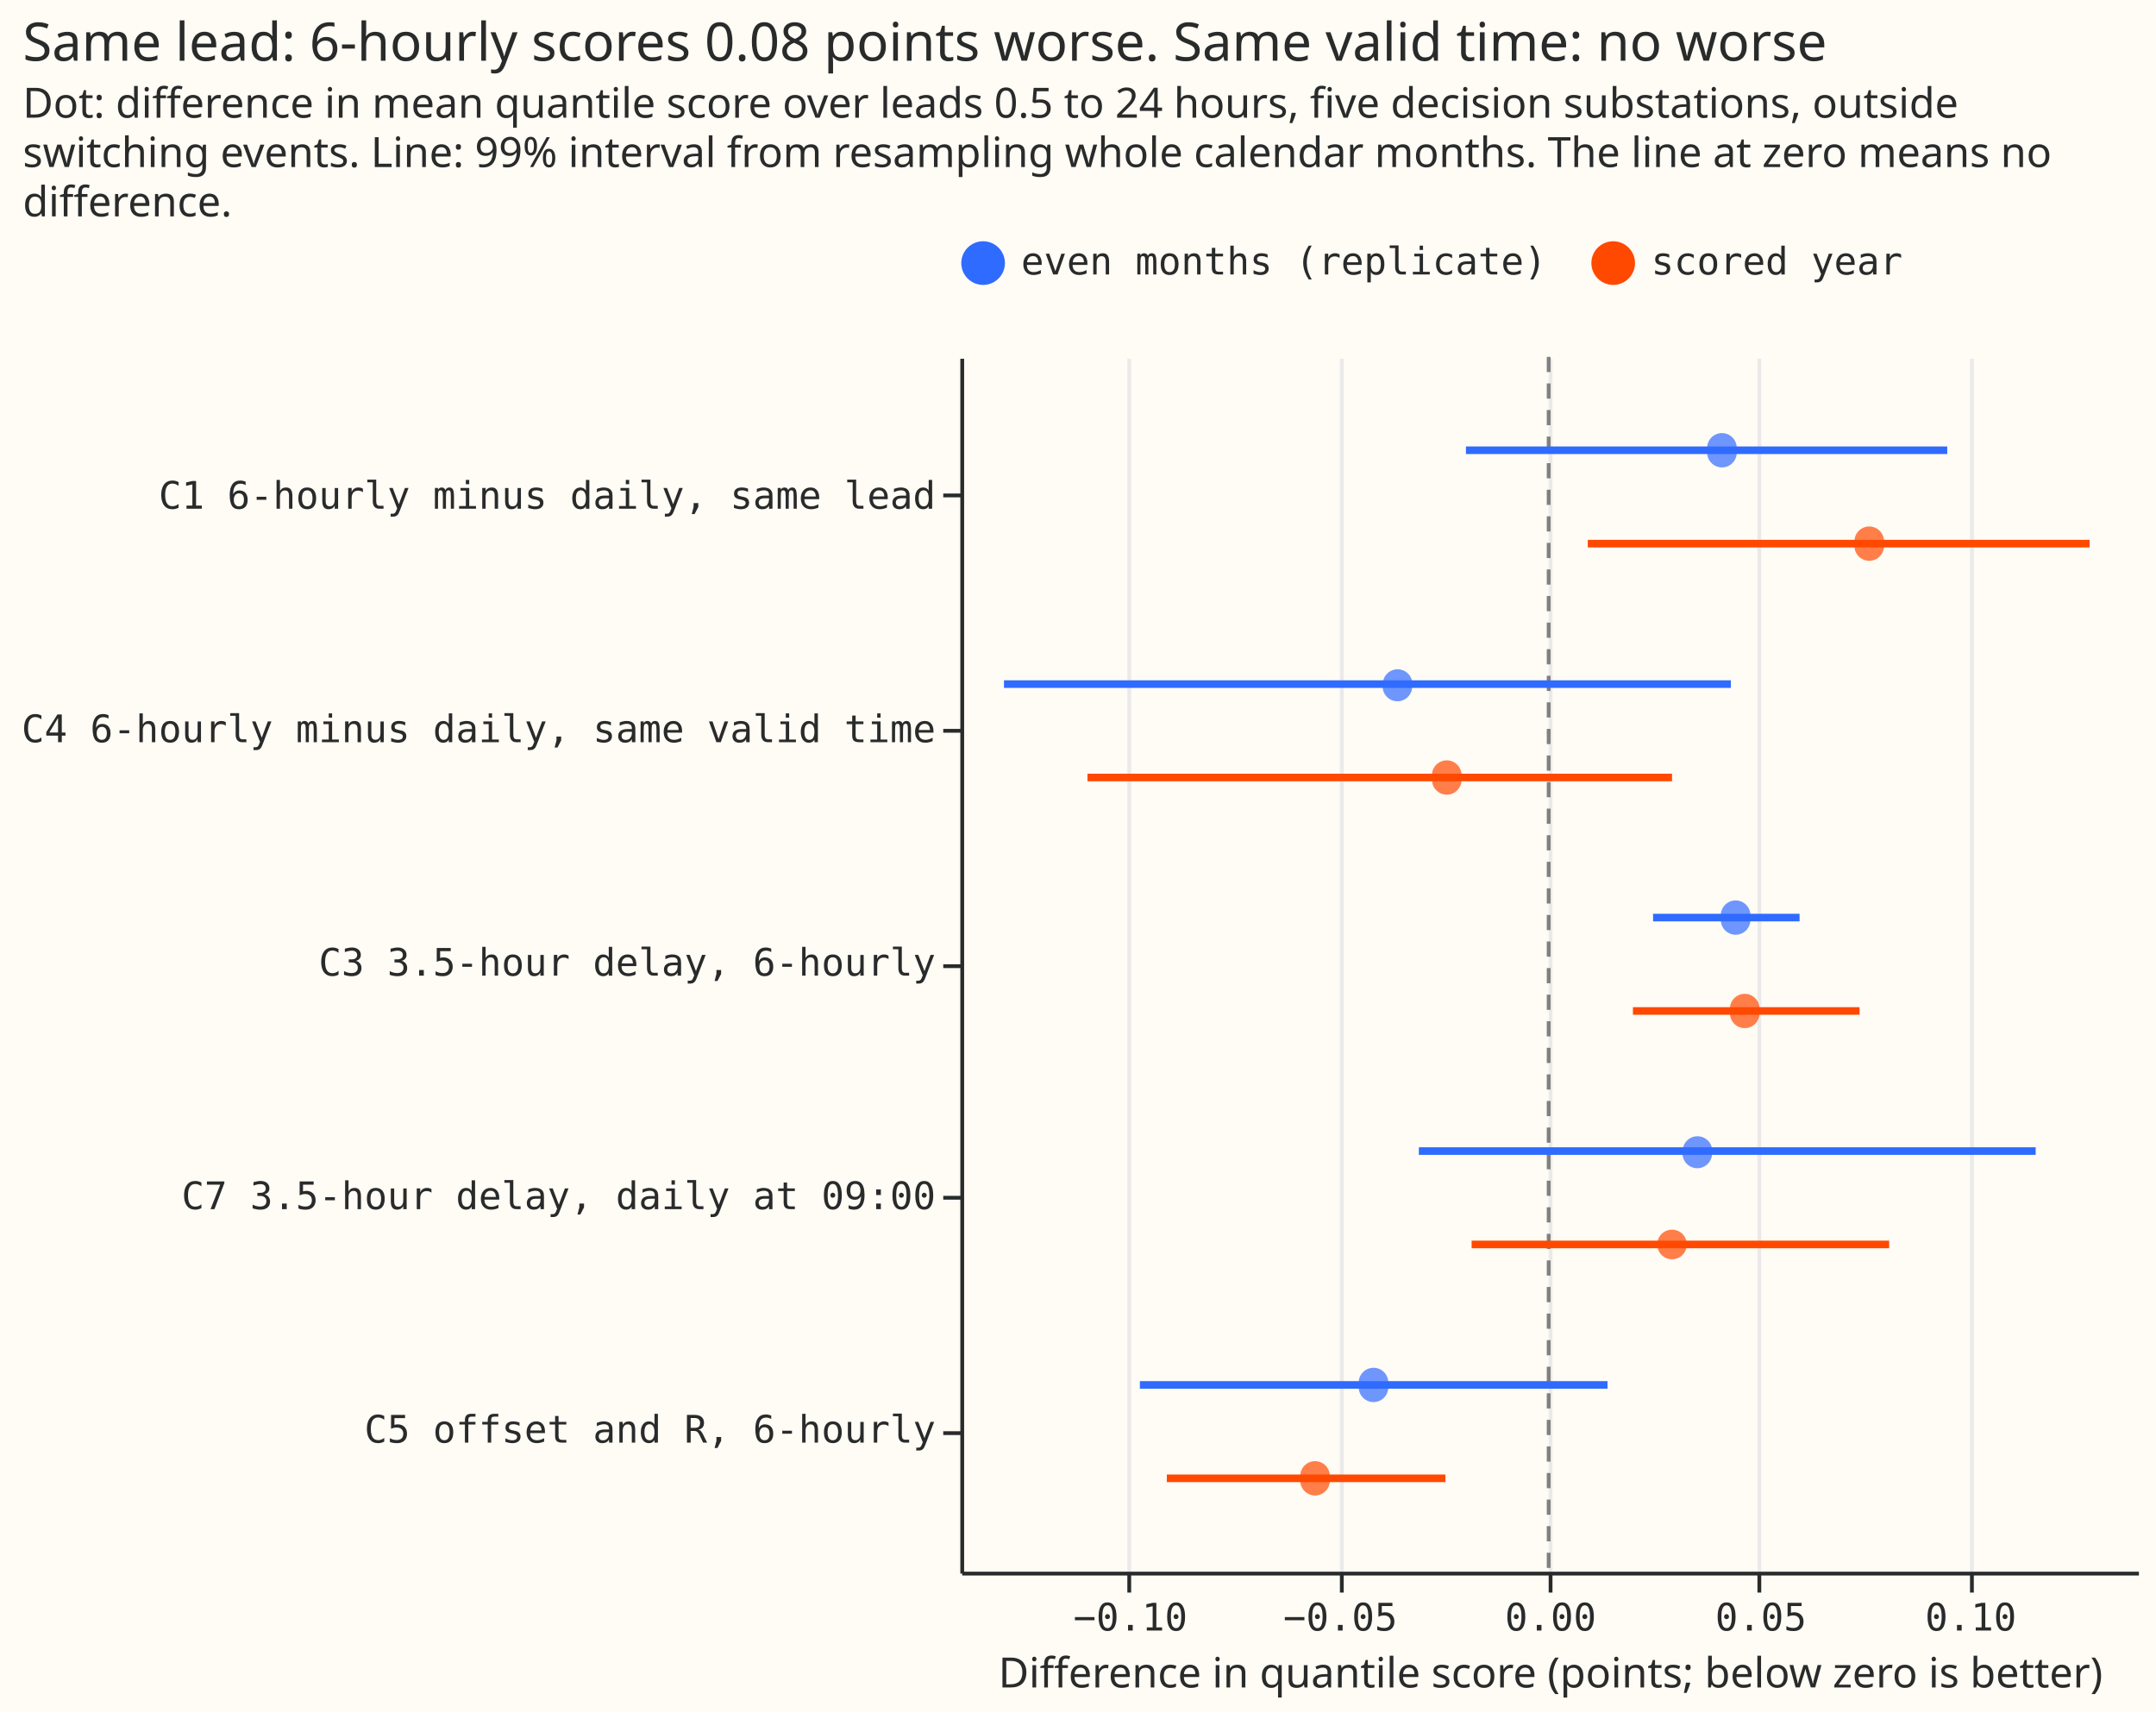
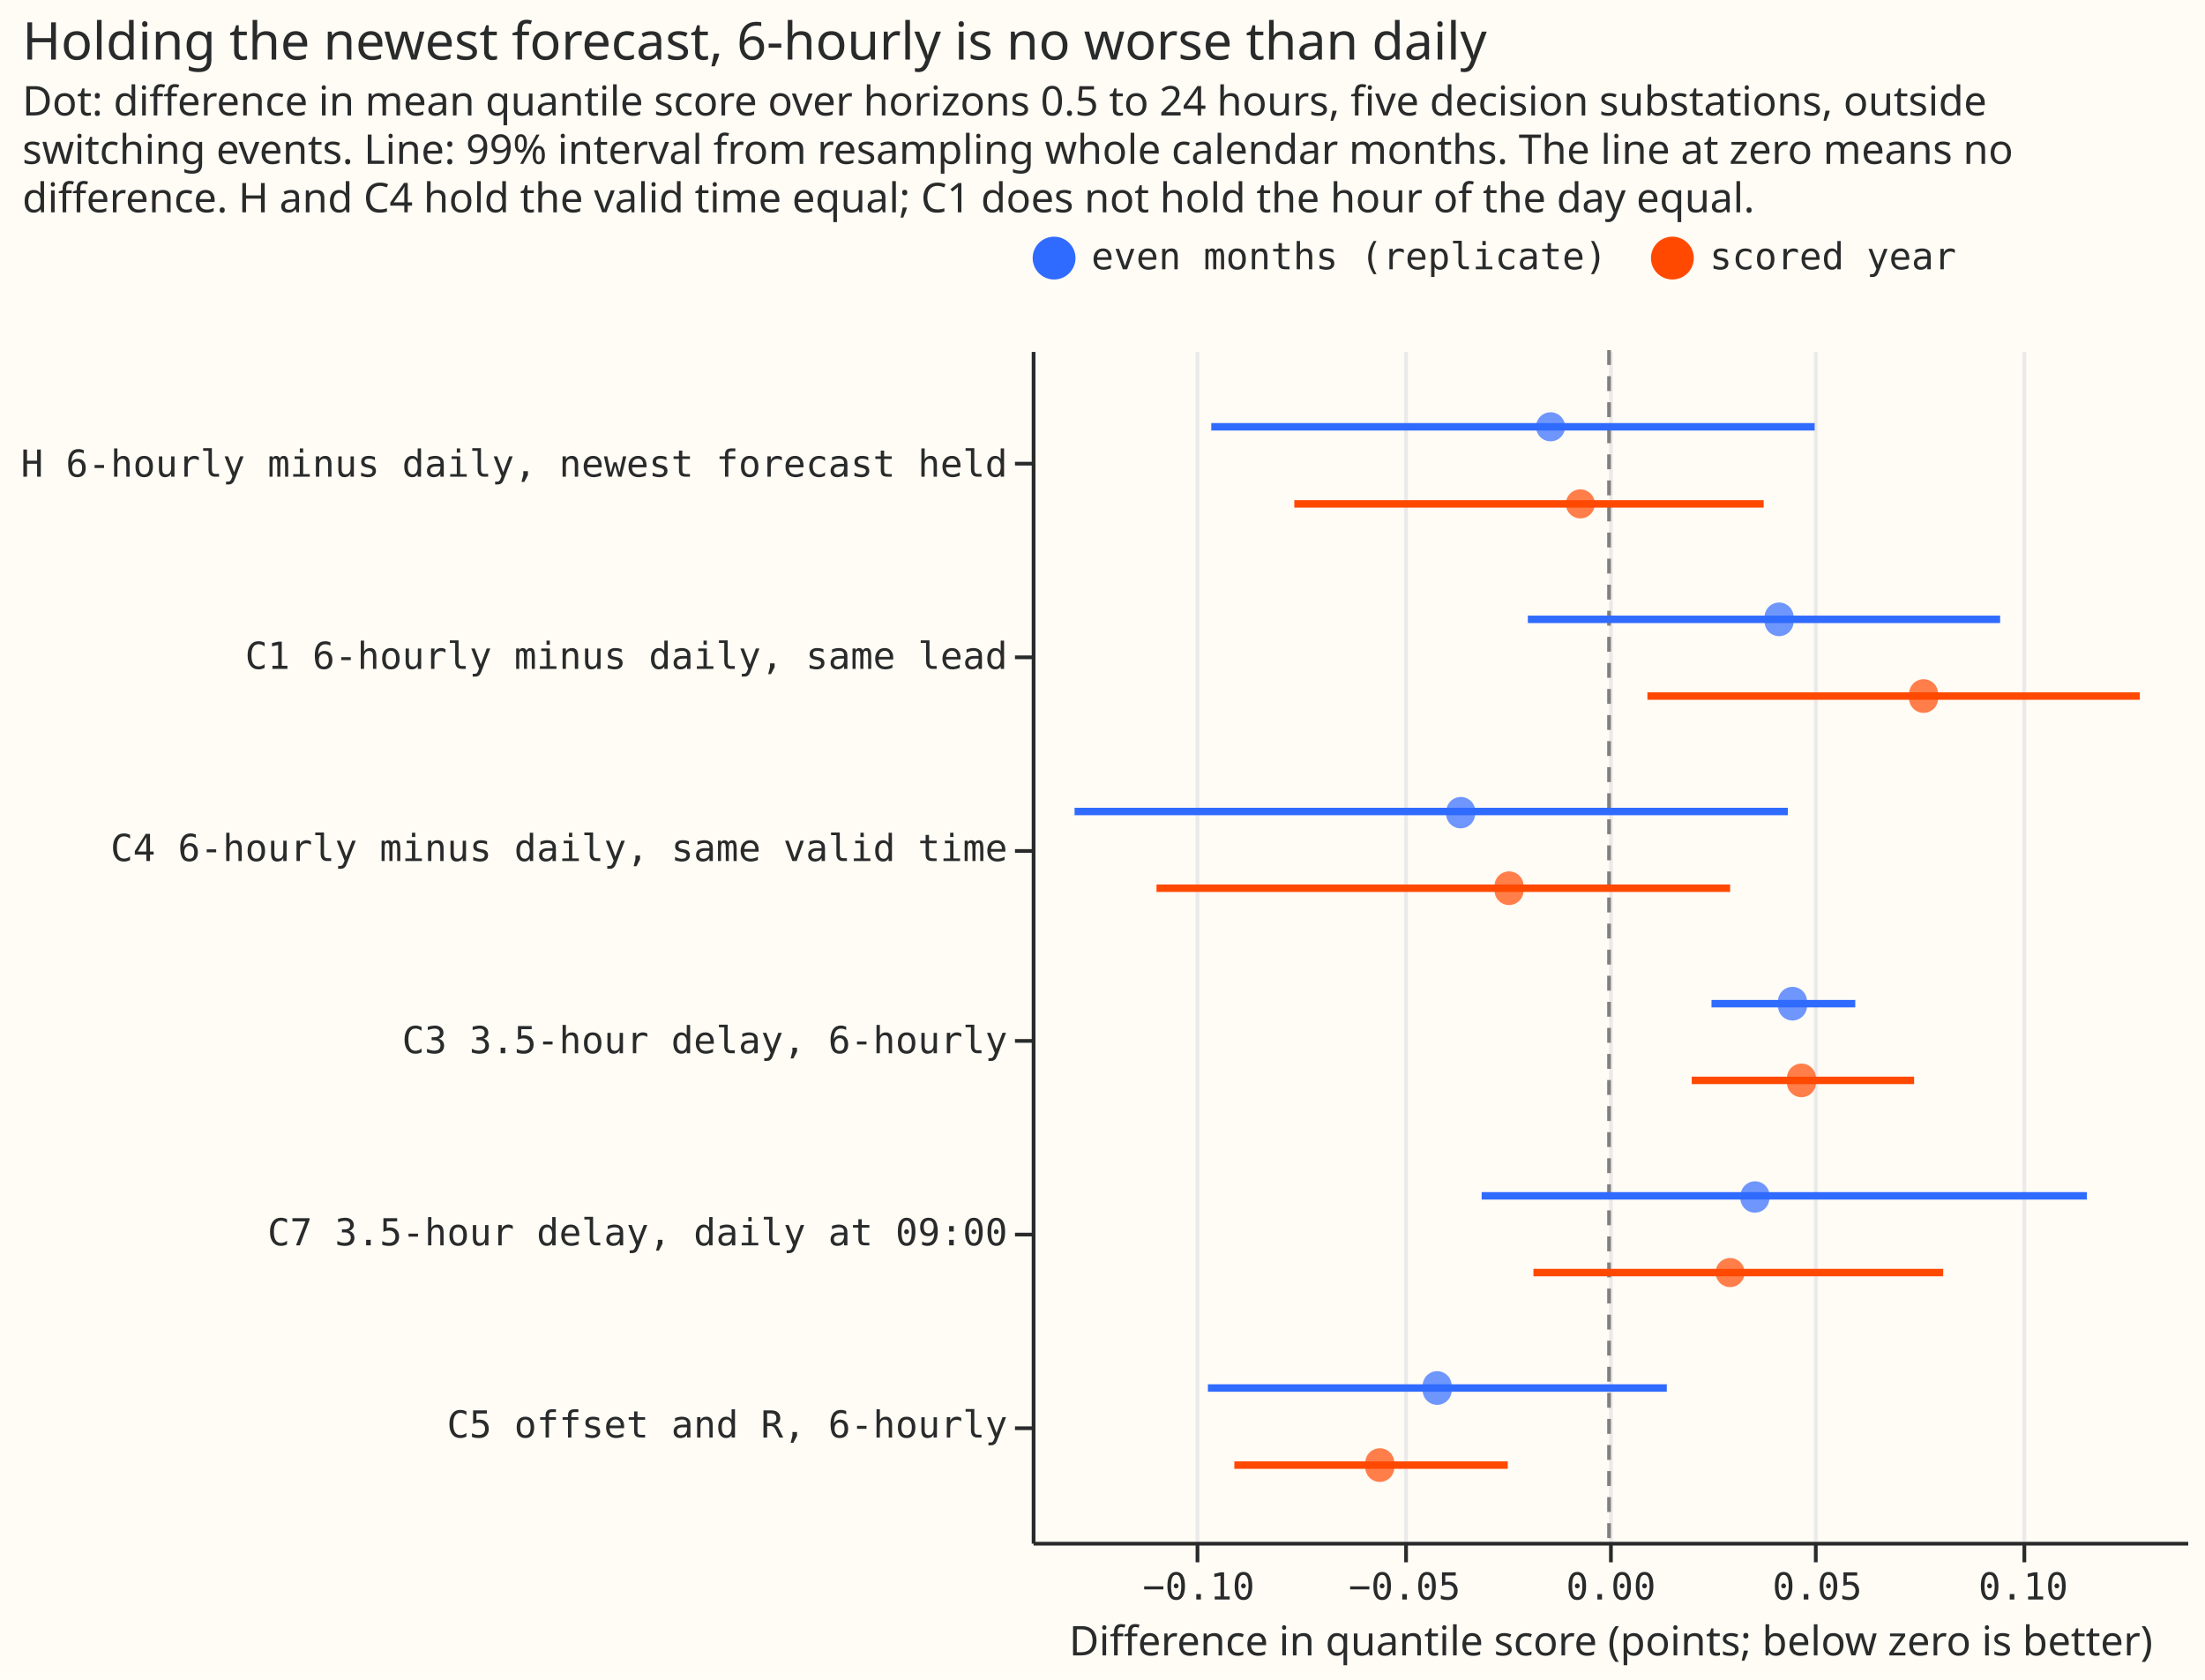
- <svg xmlns="http://www.w3.org/2000/svg" width="568" height="451" class="marks" viewBox="0 0 568 451">
-   <path fill="#fffbf5" d="M0 0h568v451H0z" />
+ <svg xmlns="http://www.w3.org/2000/svg" width="592" height="451" class="marks" viewBox="0 0 592 451">
+   <path fill="#fffbf5" d="M0 0h592v451H0z" />
  <g fill="none" stroke-miterlimit="10" aria-roledescription="group mark container" class="mark-group role-frame root">
-     <path fill="#fffbf5" d="M253.5 94.5h310v320h-310Z" aria-hidden="true" class="background" />
+     <path fill="#fffbf5" d="M277.5 94.5h310v320h-310Z" aria-hidden="true" class="background" />
    <g aria-hidden="true" class="mark-group role-axis">
-       <path stroke="#eaeaea" d="M297.5 414.5v-320m56 320v-320m55 320v-320m55 320v-320m56 320v-320" class="mark-rule role-axis-grid" pointer-events="none" />
+       <path stroke="#eaeaea" d="M321.5 414.5v-320m56 320v-320m55 320v-320m55 320v-320m56 320v-320" class="mark-rule role-axis-grid" pointer-events="none" />
    </g>
    <g aria-label="X-axis titled 'Difference in quantile score (points; below zero is better)' for a linear scale with values from −0.14 to 0.14" aria-roledescription="axis" class="mark-group role-axis" pointer-events="none">
-       <path stroke="#292b2b" d="M297.5 414.5v5m56-5v5m55-5v5m55-5v5m56-5v5" class="mark-rule role-axis-tick" />
+       <path stroke="#292b2b" d="M321.5 414.5v5m56-5v5m55-5v5m55-5v5m56-5v5" class="mark-rule role-axis-tick" />
      <g fill="#292b2b" class="mark-text role-axis-label" font-family="Matter Semi Mono, Roboto Mono, monospace" font-size="10" text-anchor="middle">
-         <text transform="translate(297.8 429.5)">−0.10</text>
-         <text transform="translate(353.1 429.5)">−0.05</text>
-         <text transform="translate(408.5 429.5)">0.00</text>
-         <text transform="translate(463.9 429.5)">0.05</text>
-         <text transform="translate(519.2 429.5)">0.10</text>
+         <text transform="translate(321.8 429.5)">−0.10</text>
+         <text transform="translate(377.1 429.5)">−0.05</text>
+         <text transform="translate(432.5 429.5)">0.00</text>
+         <text transform="translate(487.9 429.5)">0.05</text>
+         <text transform="translate(543.2 429.5)">0.10</text>
      </g>
-       <path stroke="#292b2b" d="M253.5 414.5h310" class="mark-rule role-axis-domain" />
-       <text fill="#292b2b" class="mark-text role-axis-title" font-family="Matter XH, DM Sans, sans-serif" font-size="11" text-anchor="middle" transform="translate(408.5 444.5)">Difference in quantile score (points; below zero is better)</text>
+       <path stroke="#292b2b" d="M277.5 414.5h310" class="mark-rule role-axis-domain" />
+       <text fill="#292b2b" class="mark-text role-axis-title" font-family="Matter XH, DM Sans, sans-serif" font-size="11" text-anchor="middle" transform="translate(432.5 444.5)">Difference in quantile score (points; below zero is better)</text>
    </g>
-     <g aria-label="Y-axis for a discrete scale with 5 values: C1 6-hourly minus daily, same lead, C4 6-hourly minus daily, same valid time, C3 3.5-hour delay, 6-hourly, C7 3.5-hour delay, daily at 09:00, C5 offset and R, 6-hourly" aria-roledescription="axis" class="mark-group role-axis" pointer-events="none">
-       <path stroke="#292b2b" d="M253.5 130.5h-5m5 62h-5m5 62h-5m5 61h-5m5 62h-5" class="mark-rule role-axis-tick" />
+     <g aria-label="Y-axis for a discrete scale with 6 values: H 6-hourly minus daily, newest forecast held, C1 6-hourly minus daily, same lead, C4 6-hourly minus daily, same valid time, C3 3.5-hour delay, 6-hourly, C7 3.5-hour delay, daily at 09:00, C5 offset and R, 6-hourly" aria-roledescription="axis" class="mark-group role-axis" pointer-events="none">
+       <path stroke="#292b2b" d="M277.5 124.5h-5m5 52h-5m5 52h-5m5 51h-5m5 52h-5m5 52h-5" class="mark-rule role-axis-tick" />
      <g fill="#292b2b" class="mark-text role-axis-label" font-family="Matter Semi Mono, Roboto Mono, monospace" font-size="10" text-anchor="end">
-         <text transform="translate(246.5 134)">C1 6-hourly minus daily, same lead</text>
-         <text transform="translate(246.5 195.5)">C4 6-hourly minus daily, same valid time</text>
-         <text transform="translate(246.5 257)">C3 3.5-hour delay, 6-hourly</text>
-         <text transform="translate(246.5 318.5)">C7 3.5-hour delay, daily at 09:00</text>
-         <text transform="translate(246.5 380)">C5 offset and R, 6-hourly</text>
+         <text transform="translate(270.5 128)">H 6-hourly minus daily, newest forecast held</text>
+         <text transform="translate(270.5 179.6)">C1 6-hourly minus daily, same lead</text>
+         <text transform="translate(270.5 231.2)">C4 6-hourly minus daily, same valid time</text>
+         <text transform="translate(270.5 282.8)">C3 3.5-hour delay, 6-hourly</text>
+         <text transform="translate(270.5 334.4)">C7 3.5-hour delay, daily at 09:00</text>
+         <text transform="translate(270.5 386)">C5 offset and R, 6-hourly</text>
      </g>
-       <path stroke="#292b2b" d="M253.5 94.5v320" class="mark-rule role-axis-domain" />
+       <path stroke="#292b2b" d="M277.5 94.5v320" class="mark-rule role-axis-domain" />
    </g>
    <g aria-roledescription="rule mark container" class="mark-rule role-mark layer_0_marks">
-       <path stroke="gray" stroke-dasharray="4,3" d="M408 94v320" aria-label="x: 0" aria-roledescription="rule mark" />
+       <path stroke="gray" stroke-dasharray="4,3" d="M432 94v320" aria-label="x: 0" aria-roledescription="rule mark" />
    </g>
    <g stroke-width="2" aria-roledescription="rule mark container" class="mark-rule role-mark layer_1_marks">
-       <path stroke="#306bff" d="M386.2 118.6H513" aria-label="low: −0.0196519963385; label: C1 6-hourly minus daily, same lead; high: 0.0947544169454; period: even months (replicate)" aria-roledescription="rule mark" />
-       <path stroke="#306bff" d="M264.5 180.2H456" aria-label="low: −0.12965703686; label: C4 6-hourly minus daily, same valid time; high: 0.0433505550566; period: even months (replicate)" aria-roledescription="rule mark" />
-       <path stroke="#306bff" d="M435.5 241.7h38.6" aria-label="low: 0.0248627231425; label: C3 3.5-hour delay, 6-hourly; high: 0.0597143742521; period: even months (replicate)" aria-roledescription="rule mark" />
-       <path stroke="#306bff" d="M373.8 303.2h162.5" aria-label="low: −0.0308637947896; label: C7 3.5-hour delay, daily at 09:00; high: 0.115897407141; period: even months (replicate)" aria-roledescription="rule mark" />
-       <path stroke="#306bff" d="M300.3 364.8h123.2" aria-label="low: −0.0972942201496; label: C5 offset and R, 6-hourly; high: 0.0139413877211; period: even months (replicate)" aria-roledescription="rule mark" />
-       <path stroke="#ff4901" d="M418.3 143.2h132.2" aria-label="low: 0.00933858303074; label: C1 6-hourly minus daily, same lead; high: 0.128784363546; period: scored year" aria-roledescription="rule mark" />
-       <path stroke="#ff4901" d="M286.5 204.8h154" aria-label="low: −0.109723221163; label: C4 6-hourly minus daily, same valid time; high: 0.0293079105215; period: scored year" aria-roledescription="rule mark" />
-       <path stroke="#ff4901" d="M430.2 266.3h59.7" aria-label="low: 0.0200522471854; label: C3 3.5-hour delay, 6-hourly; high: 0.073948012155; period: scored year" aria-roledescription="rule mark" />
-       <path stroke="#ff4901" d="M387.7 327.8h110" aria-label="low: −0.0183227714714; label: C7 3.5-hour delay, daily at 09:00; high: 0.0809645210276; period: scored year" aria-roledescription="rule mark" />
-       <path stroke="#ff4901" d="M307.4 389.4h73.4" aria-label="low: −0.0908766863732; label: C5 offset and R, 6-hourly; high: −0.024605305739; period: scored year" aria-roledescription="rule mark" />
+       <path stroke="#306bff" d="M325.2 114.6h162" aria-label="low: −0.0964484061396; label: H 6-hourly minus daily, newest forecast held; high: 0.0497823305175; period: even months (replicate)" aria-roledescription="rule mark" />
+       <path stroke="#306bff" d="M410.2 166.3H537" aria-label="low: −0.0196519963385; label: C1 6-hourly minus daily, same lead; high: 0.0947544169454; period: even months (replicate)" aria-roledescription="rule mark" />
+       <path stroke="#306bff" d="M288.5 217.9H480" aria-label="low: −0.12965703686; label: C4 6-hourly minus daily, same valid time; high: 0.0433505550566; period: even months (replicate)" aria-roledescription="rule mark" />
+       <path stroke="#306bff" d="M459.5 269.5h38.6" aria-label="low: 0.0248627231425; label: C3 3.5-hour delay, 6-hourly; high: 0.0597143742521; period: even months (replicate)" aria-roledescription="rule mark" />
+       <path stroke="#306bff" d="M397.8 321.1h162.5" aria-label="low: −0.0308637947896; label: C7 3.5-hour delay, daily at 09:00; high: 0.115897407141; period: even months (replicate)" aria-roledescription="rule mark" />
+       <path stroke="#306bff" d="M324.3 372.7h123.2" aria-label="low: −0.0972942201496; label: C5 offset and R, 6-hourly; high: 0.0139413877211; period: even months (replicate)" aria-roledescription="rule mark" />
+       <path stroke="#ff4901" d="M347.5 135.3h126" aria-label="low: −0.0763651781349; label: H 6-hourly minus daily, newest forecast held; high: 0.0374070230887; period: scored year" aria-roledescription="rule mark" />
+       <path stroke="#ff4901" d="M442.3 186.9h132.2" aria-label="low: 0.00933858303074; label: C1 6-hourly minus daily, same lead; high: 0.128784363546; period: scored year" aria-roledescription="rule mark" />
+       <path stroke="#ff4901" d="M310.5 238.5h154" aria-label="low: −0.109723221163; label: C4 6-hourly minus daily, same valid time; high: 0.0293079105215; period: scored year" aria-roledescription="rule mark" />
+       <path stroke="#ff4901" d="M454.2 290.1h59.7" aria-label="low: 0.0200522471854; label: C3 3.5-hour delay, 6-hourly; high: 0.073948012155; period: scored year" aria-roledescription="rule mark" />
+       <path stroke="#ff4901" d="M411.7 341.7h110" aria-label="low: −0.0183227714714; label: C7 3.5-hour delay, daily at 09:00; high: 0.0809645210276; period: scored year" aria-roledescription="rule mark" />
+       <path stroke="#ff4901" d="M331.4 393.4h73.4" aria-label="low: −0.0908766863732; label: C5 offset and R, 6-hourly; high: −0.024605305739; period: scored year" aria-roledescription="rule mark" />
    </g>
    <g aria-roledescription="symbol mark container" class="mark-symbol role-mark layer_2_marks">
-       <path fill="#306bff" d="M457.5 118.6a3.9 3.9 0 1 1-7.7 0 3.9 3.9 0 1 1 7.7 0" aria-label="Difference in quantile score (points; below zero is better): 0.0412111874076; label: C1 6-hourly minus daily, same lead; period: even months (replicate)" aria-roledescription="point" opacity=".7" />
-       <path fill="#306bff" d="M372 180.2a3.9 3.9 0 1 1-7.7 0 3.9 3.9 0 1 1 7.8 0" aria-label="Difference in quantile score (points; below zero is better): −0.0359410755459; label: C4 6-hourly minus daily, same valid time; period: even months (replicate)" aria-roledescription="point" opacity=".7" />
-       <path fill="#306bff" d="M461.1 241.7a3.9 3.9 0 1 1-7.7 0 3.9 3.9 0 1 1 7.7 0" aria-label="Difference in quantile score (points; below zero is better): 0.0444950115453; label: C3 3.5-hour delay, 6-hourly; period: even months (replicate)" aria-roledescription="point" opacity=".7" />
-       <path fill="#306bff" d="M451 303.2a3.9 3.9 0 1 1-7.7 0 3.9 3.9 0 1 1 7.8 0" aria-label="Difference in quantile score (points; below zero is better): 0.03538911127; label: C7 3.5-hour delay, daily at 09:00; period: even months (replicate)" aria-roledescription="point" opacity=".7" />
-       <path fill="#306bff" d="M365.7 364.8a3.9 3.9 0 1 1-7.7 0 3.9 3.9 0 1 1 7.7 0" aria-label="Difference in quantile score (points; below zero is better): −0.0416613357486; label: C5 offset and R, 6-hourly; period: even months (replicate)" aria-roledescription="point" opacity=".7" />
-       <path fill="#ff4901" d="M496.3 143.2a3.9 3.9 0 1 1-7.7 0 3.9 3.9 0 1 1 7.7 0" aria-label="Difference in quantile score (points; below zero is better): 0.0762561084868; label: C1 6-hourly minus daily, same lead; period: scored year" aria-roledescription="point" opacity=".7" />
-       <path fill="#ff4901" d="M385 204.8a3.9 3.9 0 1 1-7.7 0 3.9 3.9 0 1 1 7.7 0" aria-label="Difference in quantile score (points; below zero is better): −0.0242519665037; label: C4 6-hourly minus daily, same valid time; period: scored year" aria-roledescription="point" opacity=".7" />
-       <path fill="#ff4901" d="M463.5 266.3a3.9 3.9 0 1 1-7.7 0 3.9 3.9 0 1 1 7.7 0" aria-label="Difference in quantile score (points; below zero is better): 0.046663213994; label: C3 3.5-hour delay, 6-hourly; period: scored year" aria-roledescription="point" opacity=".7" />
-       <path fill="#ff4901" d="M444.4 327.8a3.9 3.9 0 1 1-7.8 0 3.9 3.9 0 1 1 7.8 0" aria-label="Difference in quantile score (points; below zero is better): 0.0293654631307; label: C7 3.5-hour delay, daily at 09:00; period: scored year" aria-roledescription="point" opacity=".7" />
-       <path fill="#ff4901" d="M350.3 389.4a3.9 3.9 0 1 1-7.7 0 3.9 3.9 0 1 1 7.7 0" aria-label="Difference in quantile score (points; below zero is better): −0.055610340379; label: C5 offset and R, 6-hourly; period: scored year" aria-roledescription="point" opacity=".7" />
+       <path fill="#306bff" d="M420.2 114.6a3.9 3.9 0 1 1-7.8 0 3.9 3.9 0 1 1 7.8 0" aria-label="Difference in quantile score (points; below zero is better): −0.0141635026623; label: H 6-hourly minus daily, newest forecast held; period: even months (replicate)" aria-roledescription="point" opacity=".7" />
+       <path fill="#306bff" d="M481.5 166.3a3.9 3.9 0 1 1-7.7 0 3.9 3.9 0 1 1 7.7 0" aria-label="Difference in quantile score (points; below zero is better): 0.0412111874076; label: C1 6-hourly minus daily, same lead; period: even months (replicate)" aria-roledescription="point" opacity=".7" />
+       <path fill="#306bff" d="M396 217.9a3.9 3.9 0 1 1-7.7 0 3.9 3.9 0 1 1 7.8 0" aria-label="Difference in quantile score (points; below zero is better): −0.0359410755459; label: C4 6-hourly minus daily, same valid time; period: even months (replicate)" aria-roledescription="point" opacity=".7" />
+       <path fill="#306bff" d="M485.1 269.5a3.9 3.9 0 1 1-7.7 0 3.9 3.9 0 1 1 7.7 0" aria-label="Difference in quantile score (points; below zero is better): 0.0444950115453; label: C3 3.5-hour delay, 6-hourly; period: even months (replicate)" aria-roledescription="point" opacity=".7" />
+       <path fill="#306bff" d="M475 321.1a3.9 3.9 0 1 1-7.7 0 3.9 3.9 0 1 1 7.8 0" aria-label="Difference in quantile score (points; below zero is better): 0.03538911127; label: C7 3.5-hour delay, daily at 09:00; period: even months (replicate)" aria-roledescription="point" opacity=".7" />
+       <path fill="#306bff" d="M389.7 372.7a3.9 3.9 0 1 1-7.7 0 3.9 3.9 0 1 1 7.7 0" aria-label="Difference in quantile score (points; below zero is better): −0.0416613357486; label: C5 offset and R, 6-hourly; period: even months (replicate)" aria-roledescription="point" opacity=".7" />
+       <path fill="#ff4901" d="M428.2 135.3a3.9 3.9 0 1 1-7.8 0 3.9 3.9 0 1 1 7.8 0" aria-label="Difference in quantile score (points; below zero is better): −0.00695152133643; label: H 6-hourly minus daily, newest forecast held; period: scored year" aria-roledescription="point" opacity=".7" />
+       <path fill="#ff4901" d="M520.3 186.9a3.9 3.9 0 1 1-7.7 0 3.9 3.9 0 1 1 7.7 0" aria-label="Difference in quantile score (points; below zero is better): 0.0762561084868; label: C1 6-hourly minus daily, same lead; period: scored year" aria-roledescription="point" opacity=".7" />
+       <path fill="#ff4901" d="M409 238.5a3.9 3.9 0 1 1-7.7 0 3.9 3.9 0 1 1 7.7 0" aria-label="Difference in quantile score (points; below zero is better): −0.0242519665037; label: C4 6-hourly minus daily, same valid time; period: scored year" aria-roledescription="point" opacity=".7" />
+       <path fill="#ff4901" d="M487.5 290.1a3.9 3.9 0 1 1-7.7 0 3.9 3.9 0 1 1 7.7 0" aria-label="Difference in quantile score (points; below zero is better): 0.046663213994; label: C3 3.5-hour delay, 6-hourly; period: scored year" aria-roledescription="point" opacity=".7" />
+       <path fill="#ff4901" d="M468.4 341.7a3.9 3.9 0 1 1-7.8 0 3.9 3.9 0 1 1 7.8 0" aria-label="Difference in quantile score (points; below zero is better): 0.0293654631307; label: C7 3.5-hour delay, daily at 09:00; period: scored year" aria-roledescription="point" opacity=".7" />
+       <path fill="#ff4901" d="M374.3 393.4a3.9 3.9 0 1 1-7.7 0 3.9 3.9 0 1 1 7.7 0" aria-label="Difference in quantile score (points; below zero is better): −0.055610340379; label: C5 offset and R, 6-hourly; period: scored year" aria-roledescription="point" opacity=".7" />
    </g>
    <g aria-label="Symbol legend for fill color and stroke color with 2 values: even months (replicate), scored year" aria-roledescription="legend" class="mark-group role-legend">
-       <path d="M253 63h249v13H253Z" aria-hidden="true" class="background" pointer-events="none" />
+       <path d="M277 63h249v13H277Z" aria-hidden="true" class="background" pointer-events="none" />
      <g class="mark-group role-legend-entry">
        <g aria-roledescription="group mark container" class="mark-group role-scope" pointer-events="none">
-           <path d="M253 63.3h154v12.5H253Z" aria-hidden="true" class="background" />
-           <path fill="#306bff" stroke="#306bff" stroke-width="1.5" d="M264 69.3a5 5 0 1 1-10 0 5 5 0 1 1 10 0" class="mark-symbol role-legend-symbol" />
-           <text fill="#292b2b" class="mark-text role-legend-label" font-family="Matter Semi Mono, Roboto Mono, monospace" font-size="10" transform="translate(269 72.3)">even months (replicate)</text>
-           <path d="M419 63.3h82v12.5h-82Z" aria-hidden="true" class="background" />
-           <path fill="#ff4901" stroke="#ff4901" stroke-width="1.5" d="M430 69.3a5 5 0 1 1-10 0 5 5 0 1 1 10 0" class="mark-symbol role-legend-symbol" />
-           <text fill="#292b2b" class="mark-text role-legend-label" font-family="Matter Semi Mono, Roboto Mono, monospace" font-size="10" transform="translate(435 72.3)">scored year</text>
+           <path d="M277 63.3h154v12.5H277Z" aria-hidden="true" class="background" />
+           <path fill="#306bff" stroke="#306bff" stroke-width="1.5" d="M288 69.3a5 5 0 1 1-10 0 5 5 0 1 1 10 0" class="mark-symbol role-legend-symbol" />
+           <text fill="#292b2b" class="mark-text role-legend-label" font-family="Matter Semi Mono, Roboto Mono, monospace" font-size="10" transform="translate(293 72.3)">even months (replicate)</text>
+           <path d="M443 63.3h82v12.5h-82Z" aria-hidden="true" class="background" />
+           <path fill="#ff4901" stroke="#ff4901" stroke-width="1.5" d="M454 69.3a5 5 0 1 1-10 0 5 5 0 1 1 10 0" class="mark-symbol role-legend-symbol" />
+           <text fill="#292b2b" class="mark-text role-legend-label" font-family="Matter Semi Mono, Roboto Mono, monospace" font-size="10" transform="translate(459 72.3)">scored year</text>
        </g>
      </g>
    </g>
    <g fill="#292b2b" class="mark-group role-title" font-family="Matter XH, DM Sans, sans-serif" pointer-events="none">
-       <text aria-label="Title text 'Same lead: 6-hourly scores 0.08 points worse. Same valid time: no worse'" aria-roledescription="title" class="mark-text role-title-text" font-size="14" transform="translate(6 16)">Same lead: 6-hourly scores 0.08 points worse. Same valid time: no worse</text>
-       <text aria-label="Subtitle text 'Dot: difference in mean quantile score over leads 0.5 to 24 hours, five decision substations, outside switching events. Line: 99% interval from resampling whole calendar months. The line at zero means no difference.'" aria-roledescription="subtitle" class="mark-text role-title-subtitle" font-size="11" transform="translate(6 31)">
-         <tspan>Dot: difference in mean quantile score over leads 0.5 to 24 hours, five decision substations, outside</tspan>
+       <text aria-label="Title text 'Holding the newest forecast, 6-hourly is no worse than daily'" aria-roledescription="title" class="mark-text role-title-text" font-size="14" transform="translate(6 16)">Holding the newest forecast, 6-hourly is no worse than daily</text>
+       <text aria-label="Subtitle text 'Dot: difference in mean quantile score over horizons 0.5 to 24 hours, five decision substations, outside switching events. Line: 99% interval from resampling whole calendar months. The line at zero means no difference. H and C4 hold the valid time equal; C1 does not hold the hour of the day equal.'" aria-roledescription="subtitle" class="mark-text role-title-subtitle" font-size="11" transform="translate(6 31)">
+         <tspan>Dot: difference in mean quantile score over horizons 0.5 to 24 hours, five decision substations, outside</tspan>
        <tspan x="0" dy="13">switching events. Line: 99% interval from resampling whole calendar months. The line at zero means no</tspan>
-         <tspan x="0" dy="13">difference.</tspan>
+         <tspan x="0" dy="13">difference. H and C4 hold the valid time equal; C1 does not hold the hour of the day equal.</tspan>
      </text>
    </g>
  </g>
</svg>
